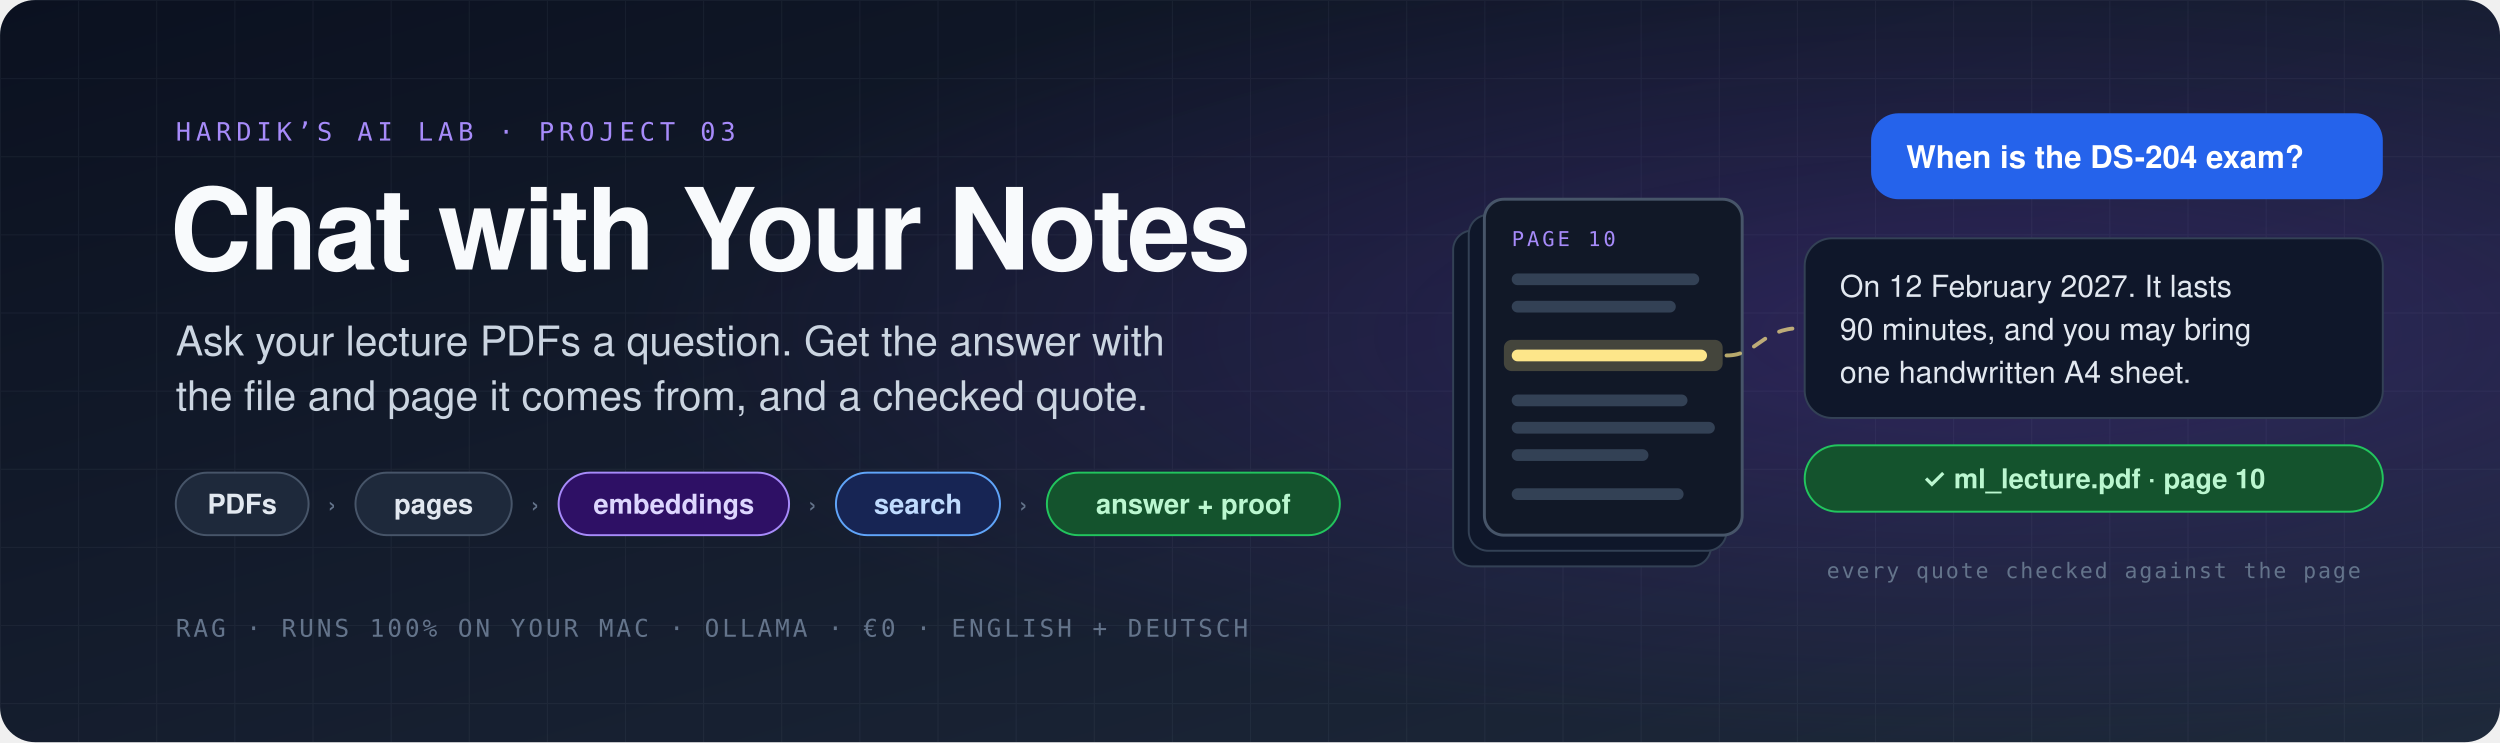
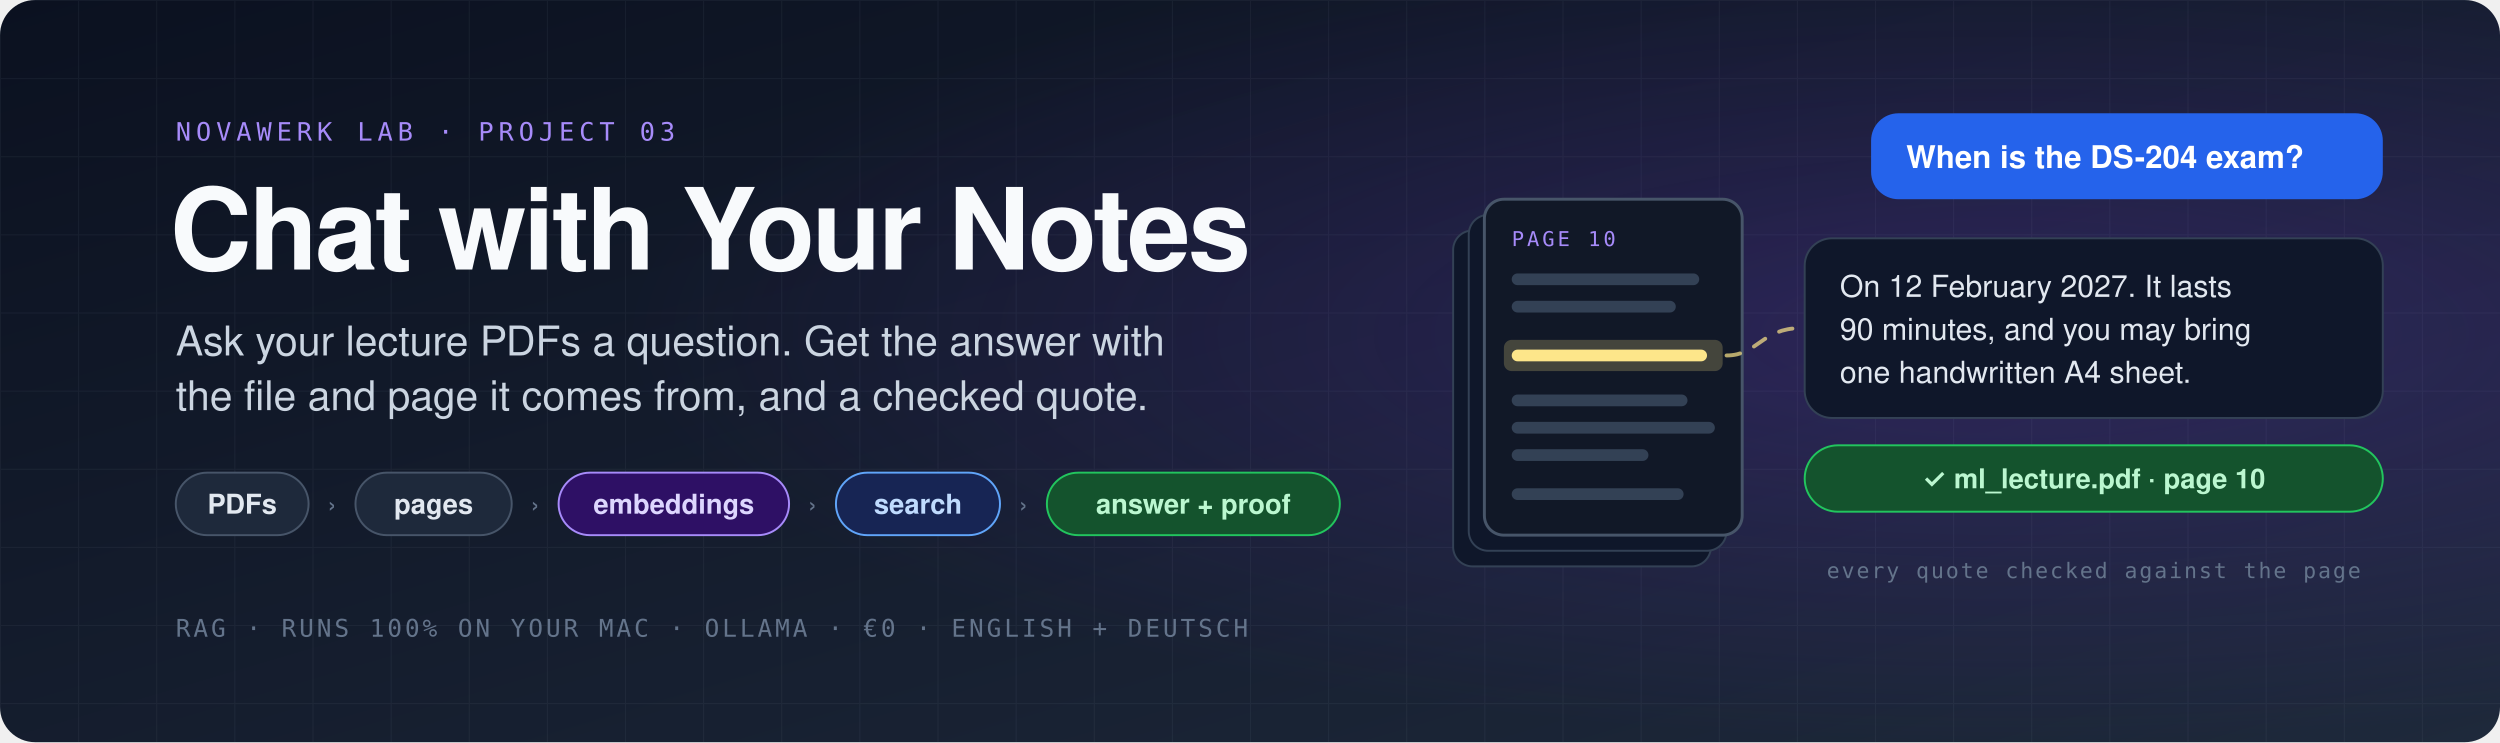
<svg xmlns="http://www.w3.org/2000/svg" width="1280" height="380" viewBox="0 0 1280 380" role="img" aria-labelledby="title desc">
  <defs>
    <linearGradient id="bg" x1="0" y1="0" x2="1" y2="1">
      <stop offset="0" stop-color="#0B1120" />
      <stop offset="1" stop-color="#1E293B" />
    </linearGradient>
    <radialGradient id="glow" cx="0.8" cy="0.45" r="0.55">
      <stop offset="0" stop-color="#7C3AED" stop-opacity="0.22" />
      <stop offset="1" stop-color="#7C3AED" stop-opacity="0" />
    </radialGradient>
    <pattern id="grid" width="40" height="40" patternUnits="userSpaceOnUse">
      <path d="M40 0H0V40" fill="none" stroke="#94A3B8" stroke-opacity="0.07" />
    </pattern>
  </defs>
  <style>
    text { font-family: -apple-system, BlinkMacSystemFont, "Segoe UI", Helvetica, Arial, sans-serif; }
    .mono { font-family: ui-monospace, SFMono-Regular, Menlo, Consolas, monospace; }

    .in { animation: in .9s cubic-bezier(.2,.8,.2,1) backwards; }  /* visible by default; hidden only while waiting to animate */
    .d1 { animation-delay: .15s; } .d2 { animation-delay: .35s; } .d3 { animation-delay: .55s; } .d4 { animation-delay: .75s; }
    @keyframes in { from { opacity: 0; transform: translateY(10px); } to { opacity: 1; transform: translateY(0); } }
    .pop { transform-box: fill-box; transform-origin: center; animation: pop .5s cubic-bezier(.3,1.5,.5,1) backwards; }
    @keyframes pop { from { opacity: 0; transform: scale(.6); } to { opacity: 1; transform: scale(1); } }
    .flow { stroke-dasharray: 7 8; animation: flow 1s linear infinite; }
    @keyframes flow { to { stroke-dashoffset: -30; } }
  </style>
  <rect width="1280" height="380" rx="18" fill="url(#bg)" />
  <rect width="1280" height="380" rx="18" fill="url(#grid)" />
  <rect width="1280" height="380" rx="18" fill="url(#glow)" />
-   <text x="90" y="72" class="mono in" font-size="13" letter-spacing="2.5" fill="#A78BFA">HARDIK’S AI LAB · PROJECT 03</text>
+   <text x="90" y="72" class="mono in" font-size="13" letter-spacing="2.5" fill="#A78BFA">NOVAWERK LAB · PROJECT 03</text>
  <text x="87" y="138" class="in d1" font-size="58" font-weight="800" letter-spacing="-1.5" fill="#F8FAFC">Chat with Your Notes</text>
  <text class="in d2" font-size="21" fill="#CBD5E1">
    <tspan x="90" y="182">Ask your lecture PDFs a question. Get the answer with</tspan>
    <tspan x="90" y="210">the file and page it comes from, and a checked quote.</tspan>
  </text>
  <g font-size="14" font-weight="600" fill="#E2E8F0">
    <g class="pop" style="animation-delay:1.1s">
      <rect x="90" y="242" width="68" height="32" rx="16" fill="#1E293B" stroke="#475569" />
      <text x="124" y="263" text-anchor="middle">PDFs</text>
    </g>
    <g class="pop" style="animation-delay:1.25s">
      <rect x="182" y="242" width="80" height="32" rx="16" fill="#1E293B" stroke="#475569" />
      <text x="222" y="263" text-anchor="middle">pages</text>
    </g>
    <g class="pop" style="animation-delay:1.4s">
      <rect x="286" y="242" width="118" height="32" rx="16" fill="#2E1065" stroke="#A78BFA" />
      <text x="345" y="263" text-anchor="middle" fill="#DDD6FE">embeddings</text>
    </g>
    <g class="pop" style="animation-delay:1.55s">
      <rect x="428" y="242" width="84" height="32" rx="16" fill="#172554" stroke="#60A5FA" />
      <text x="470" y="263" text-anchor="middle" fill="#BFDBFE">search</text>
    </g>
    <g class="pop" style="animation-delay:1.7s">
      <rect x="536" y="242" width="150" height="32" rx="16" fill="#14532D" stroke="#22C55E" />
      <text x="611" y="263" text-anchor="middle" fill="#BBF7D0">answer + proof</text>
    </g>
  </g>
  <g fill="#64748B" font-size="14" text-anchor="middle" class="in d3">
    <text x="170" y="263">›</text>
    <text x="274" y="263">›</text>
    <text x="416" y="263">›</text>
    <text x="524" y="263">›</text>
  </g>
  <text x="90" y="326" class="mono in d4" font-size="12.5" letter-spacing="1.5" fill="#64748B">RAG · RUNS 100% ON YOUR MAC · OLLAMA · €0 · ENGLISH + DEUTSCH</text>
  <g class="in d3">
    <rect x="744" y="118" width="132" height="172" rx="10" fill="#0F172A" stroke="#334155" />
    <rect x="752" y="110" width="132" height="172" rx="10" fill="#0F172A" stroke="#334155" />
    <rect x="760" y="102" width="132" height="172" rx="10" fill="#111827" stroke="#475569" stroke-width="1.5" />
    <text x="774" y="126" class="mono" font-size="10.5" letter-spacing="1.5" fill="#A78BFA">PAGE 10</text>
    <g fill="#334155">
      <rect x="774" y="140" width="96" height="6" rx="3" />
      <rect x="774" y="154" width="84" height="6" rx="3" />
      <rect x="770" y="174" width="112" height="16" rx="4" fill="#FDE68A" fill-opacity=".22" />
      <rect x="774" y="179" width="100" height="6" rx="3" fill="#FDE68A" />
      <rect x="774" y="202" width="90" height="6" rx="3" />
      <rect x="774" y="216" width="104" height="6" rx="3" />
      <rect x="774" y="230" width="70" height="6" rx="3" />
      <rect x="774" y="250" width="88" height="6" rx="3" />
    </g>
  </g>
  <path d="M884 182 C 900 182, 902 168, 922 168" fill="none" stroke="#FDE68A" stroke-opacity=".7" stroke-width="2" stroke-linecap="round" class="flow" />
  <g class="pop" style="animation-delay:.9s">
    <rect x="958" y="58" width="262" height="44" rx="14" fill="#2563EB" />
    <text x="976" y="86" font-size="16" font-weight="600" fill="#FFFFFF">When is the DS-204 exam?</text>
  </g>
  <g class="pop" style="animation-delay:1.5s">
    <rect x="924" y="122" width="296" height="92" rx="14" fill="#0F172A" stroke="#334155" />
    <text font-size="15.5" fill="#E2E8F0">
      <tspan x="942" y="152">On 12 February 2027. It lasts</tspan>
      <tspan x="942" y="174">90 minutes, and you may bring</tspan>
      <tspan x="942" y="196">one handwritten A4 sheet.</tspan>
    </text>
  </g>
  <g class="pop" style="animation-delay:2s">
    <rect x="924" y="228" width="296" height="34" rx="17" fill="#14532D" stroke="#22C55E" />
    <text x="1072" y="250" text-anchor="middle" font-size="14" font-weight="600" fill="#BBF7D0">✓ ml_lecture.pdf · page 10</text>
  </g>
  <text x="1072" y="296" text-anchor="middle" class="mono in d4" font-size="11" letter-spacing="1" fill="#64748B">every quote checked against the page</text>
</svg>
